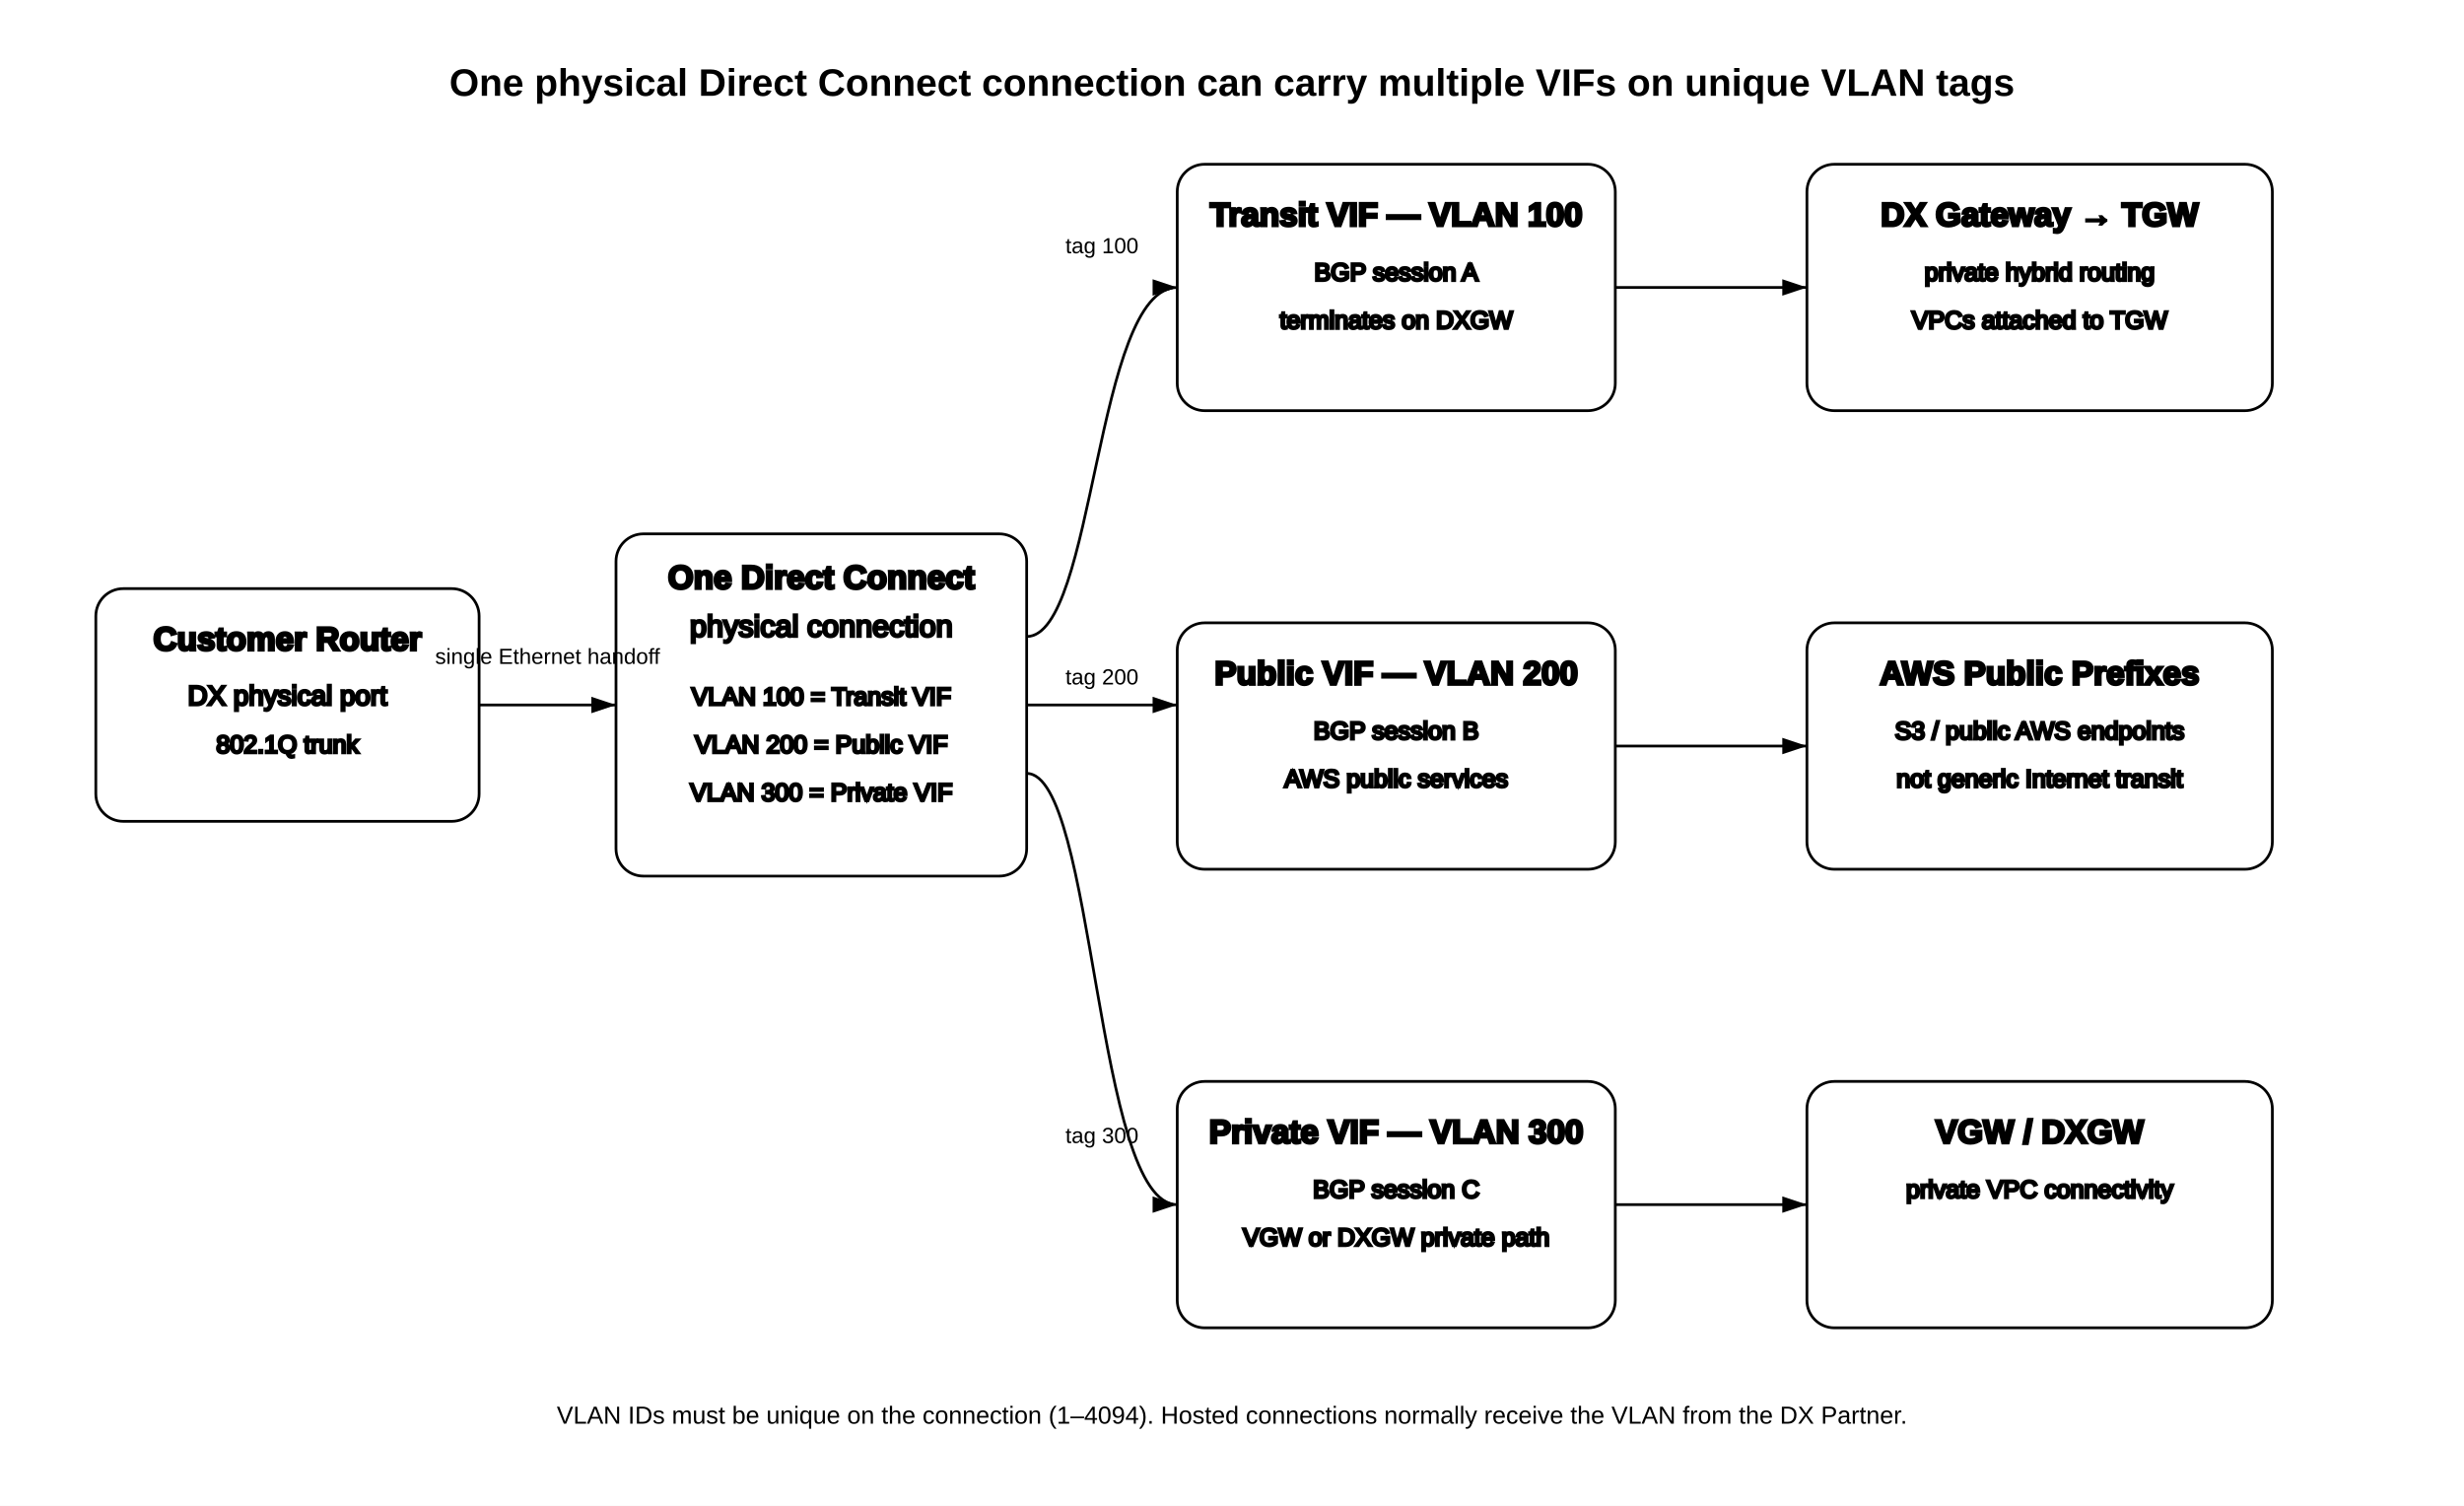
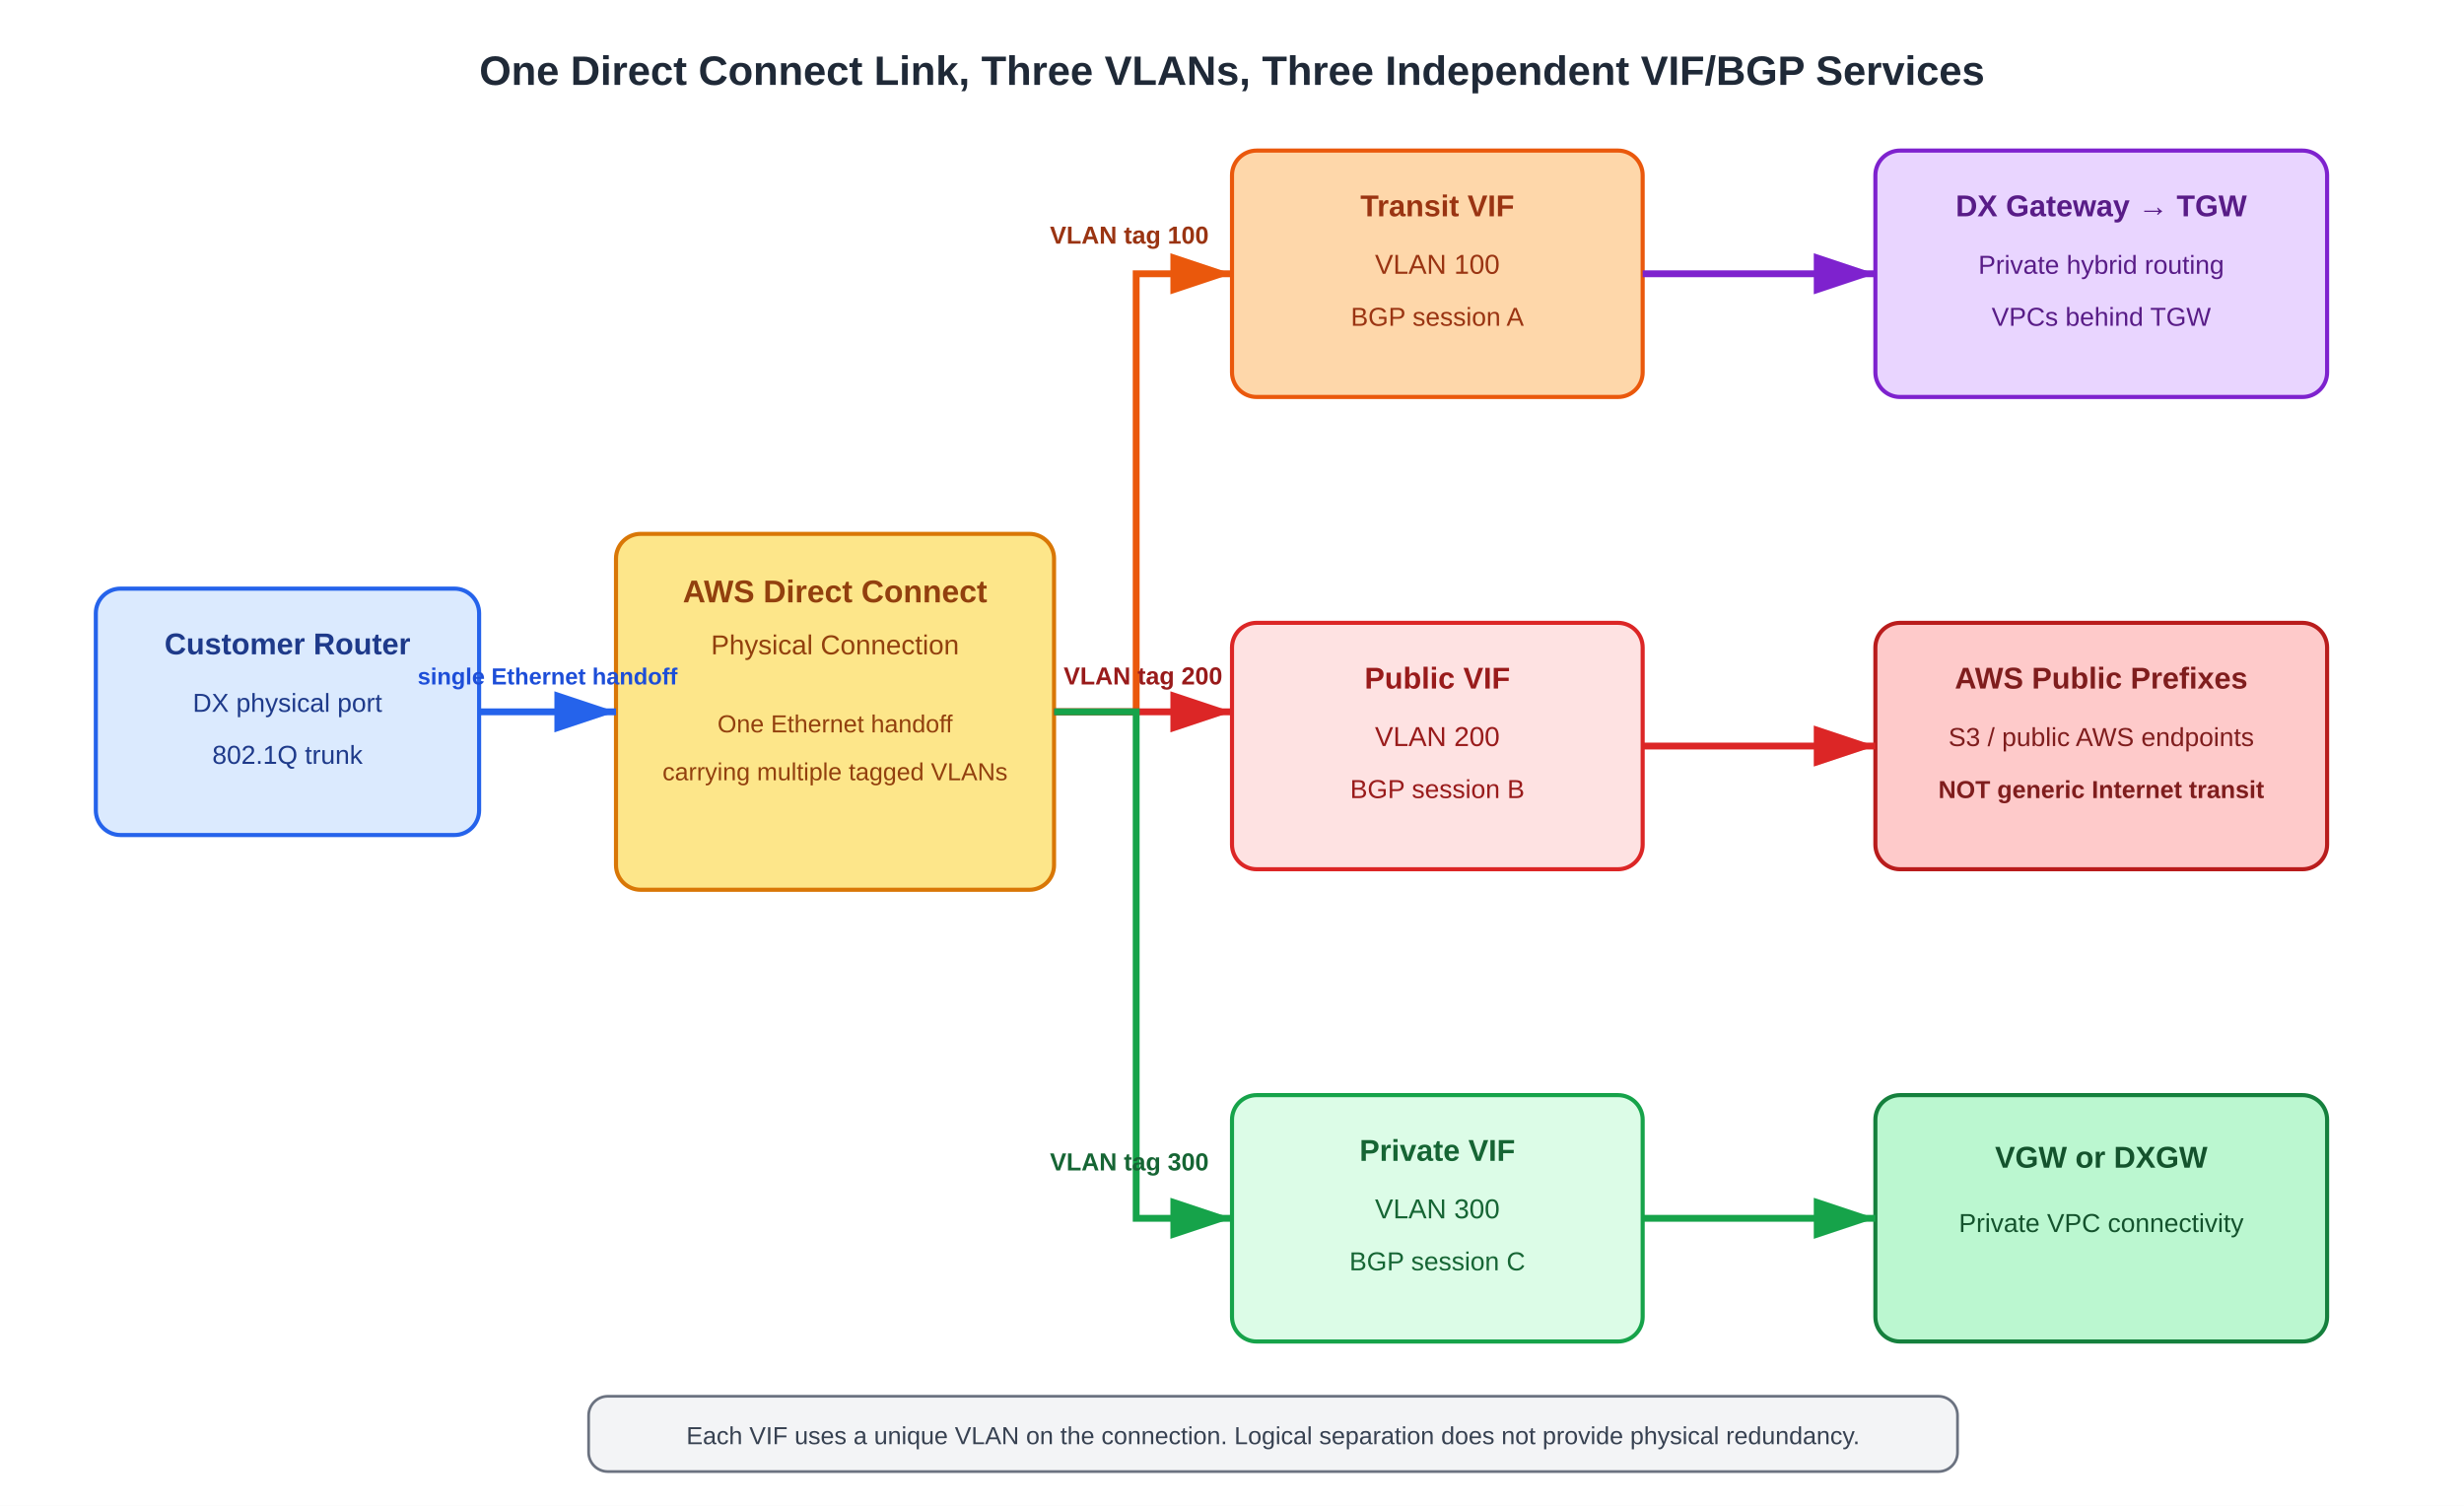
<svg xmlns="http://www.w3.org/2000/svg" width="1800" height="1100" viewBox="0 0 1800 1100">
  <defs>
-     <marker id="a" markerWidth="10" markerHeight="10" refX="9" refY="3" orient="auto">
-       <path d="M0,0 L0,6 L9,3 z" fill="black" />
+     <marker id="blue" markerWidth="10" markerHeight="10" refX="9" refY="3" orient="auto">
+       <path d="M0,0 L0,6 L9,3 z" fill="#2563eb" />
+     </marker>
+     <marker id="orange" markerWidth="10" markerHeight="10" refX="9" refY="3" orient="auto">
+       <path d="M0,0 L0,6 L9,3 z" fill="#ea580c" />
+     </marker>
+     <marker id="red" markerWidth="10" markerHeight="10" refX="9" refY="3" orient="auto">
+       <path d="M0,0 L0,6 L9,3 z" fill="#dc2626" />
+     </marker>
+     <marker id="green" markerWidth="10" markerHeight="10" refX="9" refY="3" orient="auto">
+       <path d="M0,0 L0,6 L9,3 z" fill="#16a34a" />
+     </marker>
+     <marker id="purple" markerWidth="10" markerHeight="10" refX="9" refY="3" orient="auto">
+       <path d="M0,0 L0,6 L9,3 z" fill="#7e22ce" />
    </marker>
  </defs>
-   <rect width="1800" height="1100" fill="white" />
-   <g font-family="Arial" fill="none" stroke="black" stroke-width="2">
-     <rect x="70" y="430" width="280" height="170" rx="20" />
-     <text x="210" y="475" text-anchor="middle" fill="black" font-size="24" font-weight="bold">Customer Router</text>
-     <text x="210" y="515" text-anchor="middle" fill="black" font-size="20">DX physical port</text>
-     <text x="210" y="550" text-anchor="middle" fill="black" font-size="18">802.1Q trunk</text>
-     <rect x="450" y="390" width="300" height="250" rx="20" />
-     <text x="600" y="430" text-anchor="middle" fill="black" font-size="24" font-weight="bold">One Direct Connect</text>
-     <text x="600" y="465" text-anchor="middle" fill="black" font-size="22">physical connection</text>
-     <text x="600" y="515" text-anchor="middle" fill="black" font-size="18">VLAN 100 = Transit VIF</text>
-     <text x="600" y="550" text-anchor="middle" fill="black" font-size="18">VLAN 200 = Public VIF</text>
-     <text x="600" y="585" text-anchor="middle" fill="black" font-size="18">VLAN 300 = Private VIF</text>
-     <rect x="860" y="120" width="320" height="180" rx="20" />
-     <text x="1020" y="165" text-anchor="middle" fill="black" font-size="24" font-weight="bold">Transit VIF — VLAN 100</text>
-     <text x="1020" y="205" text-anchor="middle" fill="black" font-size="18">BGP session A</text>
-     <text x="1020" y="240" text-anchor="middle" fill="black" font-size="18">terminates on DXGW</text>
-     <rect x="1320" y="120" width="340" height="180" rx="20" />
-     <text x="1490" y="165" text-anchor="middle" fill="black" font-size="24" font-weight="bold">DX Gateway → TGW</text>
-     <text x="1490" y="205" text-anchor="middle" fill="black" font-size="18">private hybrid routing</text>
-     <text x="1490" y="240" text-anchor="middle" fill="black" font-size="18">VPCs attached to TGW</text>
-     <rect x="860" y="455" width="320" height="180" rx="20" />
-     <text x="1020" y="500" text-anchor="middle" fill="black" font-size="24" font-weight="bold">Public VIF — VLAN 200</text>
-     <text x="1020" y="540" text-anchor="middle" fill="black" font-size="18">BGP session B</text>
-     <text x="1020" y="575" text-anchor="middle" fill="black" font-size="18">AWS public services</text>
-     <rect x="1320" y="455" width="340" height="180" rx="20" />
-     <text x="1490" y="500" text-anchor="middle" fill="black" font-size="24" font-weight="bold">AWS Public Prefixes</text>
-     <text x="1490" y="540" text-anchor="middle" fill="black" font-size="18">S3 / public AWS endpoints</text>
-     <text x="1490" y="575" text-anchor="middle" fill="black" font-size="18">not generic Internet transit</text>
-     <rect x="860" y="790" width="320" height="180" rx="20" />
-     <text x="1020" y="835" text-anchor="middle" fill="black" font-size="24" font-weight="bold">Private VIF — VLAN 300</text>
-     <text x="1020" y="875" text-anchor="middle" fill="black" font-size="18">BGP session C</text>
-     <text x="1020" y="910" text-anchor="middle" fill="black" font-size="18">VGW or DXGW private path</text>
-     <rect x="1320" y="790" width="340" height="180" rx="20" />
-     <text x="1490" y="835" text-anchor="middle" fill="black" font-size="24" font-weight="bold">VGW / DXGW</text>
-     <text x="1490" y="875" text-anchor="middle" fill="black" font-size="18">private VPC connectivity</text>
-     <path d="M350 515 H450" marker-end="url(#a)" />
-     <path d="M750 465 C800 465 800 210 860 210" marker-end="url(#a)" />
-     <path d="M750 515 H860" marker-end="url(#a)" />
-     <path d="M750 565 C800 565 800 880 860 880" marker-end="url(#a)" />
-     <path d="M1180 210 H1320" marker-end="url(#a)" />
-     <path d="M1180 545 H1320" marker-end="url(#a)" />
-     <path d="M1180 880 H1320" marker-end="url(#a)" />
-   </g>
-   <g font-family="Arial" fill="black">
-     <text x="900" y="70" text-anchor="middle" font-size="28" font-weight="bold">One physical Direct Connect connection can carry multiple VIFs on unique VLAN tags</text>
-     <text x="400" y="485" text-anchor="middle" font-size="16">single Ethernet handoff</text>
-     <text x="805" y="185" text-anchor="middle" font-size="16">tag 100</text>
-     <text x="805" y="500" text-anchor="middle" font-size="16">tag 200</text>
-     <text x="805" y="835" text-anchor="middle" font-size="16">tag 300</text>
-     <text x="900" y="1040" text-anchor="middle" font-size="18">VLAN IDs must be unique on the connection (1–4094). Hosted connections normally receive the VLAN from the DX Partner.</text>
+   <rect width="1800" height="1100" fill="#ffffff" />
+   <g font-family="Arial,Helvetica,sans-serif">
+     <text x="900" y="62" text-anchor="middle" font-size="30" font-weight="700" fill="#1f2937">One Direct Connect Link, Three VLANs, Three Independent VIF/BGP Services</text>
+     <rect x="70" y="430" width="280" height="180" rx="18" fill="#dbeafe" stroke="#2563eb" stroke-width="3" />
+     <text x="210" y="478" text-anchor="middle" font-size="22" font-weight="700" fill="#1e3a8a">Customer Router</text>
+     <text x="210" y="520" text-anchor="middle" font-size="19" fill="#1e3a8a">DX physical port</text>
+     <text x="210" y="558" text-anchor="middle" font-size="19" fill="#1e3a8a">802.1Q trunk</text>
+     <rect x="450" y="390" width="320" height="260" rx="18" fill="#fde68a" stroke="#d97706" stroke-width="3" />
+     <text x="610" y="440" text-anchor="middle" font-size="23" font-weight="700" fill="#92400e">AWS Direct Connect</text>
+     <text x="610" y="478" text-anchor="middle" font-size="20" fill="#92400e">Physical Connection</text>
+     <text x="610" y="535" text-anchor="middle" font-size="18" fill="#92400e">One Ethernet handoff</text>
+     <text x="610" y="570" text-anchor="middle" font-size="18" fill="#92400e">carrying multiple tagged VLANs</text>
+     <rect x="900" y="110" width="300" height="180" rx="18" fill="#fed7aa" stroke="#ea580c" stroke-width="3" />
+     <text x="1050" y="158" text-anchor="middle" font-size="22" font-weight="700" fill="#9a3412">Transit VIF</text>
+     <text x="1050" y="200" text-anchor="middle" font-size="20" fill="#9a3412">VLAN 100</text>
+     <text x="1050" y="238" text-anchor="middle" font-size="19" fill="#9a3412">BGP session A</text>
+     <rect x="1370" y="110" width="330" height="180" rx="18" fill="#e9d5ff" stroke="#7e22ce" stroke-width="3" />
+     <text x="1535" y="158" text-anchor="middle" font-size="22" font-weight="700" fill="#581c87">DX Gateway → TGW</text>
+     <text x="1535" y="200" text-anchor="middle" font-size="19" fill="#581c87">Private hybrid routing</text>
+     <text x="1535" y="238" text-anchor="middle" font-size="19" fill="#581c87">VPCs behind TGW</text>
+     <rect x="900" y="455" width="300" height="180" rx="18" fill="#fee2e2" stroke="#dc2626" stroke-width="3" />
+     <text x="1050" y="503" text-anchor="middle" font-size="22" font-weight="700" fill="#991b1b">Public VIF</text>
+     <text x="1050" y="545" text-anchor="middle" font-size="20" fill="#991b1b">VLAN 200</text>
+     <text x="1050" y="583" text-anchor="middle" font-size="19" fill="#991b1b">BGP session B</text>
+     <rect x="1370" y="455" width="330" height="180" rx="18" fill="#fecaca" stroke="#b91c1c" stroke-width="3" />
+     <text x="1535" y="503" text-anchor="middle" font-size="22" font-weight="700" fill="#7f1d1d">AWS Public Prefixes</text>
+     <text x="1535" y="545" text-anchor="middle" font-size="19" fill="#7f1d1d">S3 / public AWS endpoints</text>
+     <text x="1535" y="583" text-anchor="middle" font-size="18" font-weight="700" fill="#7f1d1d">NOT generic Internet transit</text>
+     <rect x="900" y="800" width="300" height="180" rx="18" fill="#dcfce7" stroke="#16a34a" stroke-width="3" />
+     <text x="1050" y="848" text-anchor="middle" font-size="22" font-weight="700" fill="#166534">Private VIF</text>
+     <text x="1050" y="890" text-anchor="middle" font-size="20" fill="#166534">VLAN 300</text>
+     <text x="1050" y="928" text-anchor="middle" font-size="19" fill="#166534">BGP session C</text>
+     <rect x="1370" y="800" width="330" height="180" rx="18" fill="#bbf7d0" stroke="#15803d" stroke-width="3" />
+     <text x="1535" y="853" text-anchor="middle" font-size="22" font-weight="700" fill="#14532d">VGW or DXGW</text>
+     <text x="1535" y="900" text-anchor="middle" font-size="19" fill="#14532d">Private VPC connectivity</text>
+     <path d="M350 520 H450" fill="none" stroke="#2563eb" stroke-width="5" marker-end="url(#blue)" />
+     <path d="M770 520 H830 V200 H900" fill="none" stroke="#ea580c" stroke-width="5" marker-end="url(#orange)" />
+     <path d="M770 520 H900" fill="none" stroke="#dc2626" stroke-width="5" marker-end="url(#red)" />
+     <path d="M770 520 H830 V890 H900" fill="none" stroke="#16a34a" stroke-width="5" marker-end="url(#green)" />
+     <path d="M1200 200 H1370" fill="none" stroke="#7e22ce" stroke-width="5" marker-end="url(#purple)" />
+     <path d="M1200 545 H1370" fill="none" stroke="#dc2626" stroke-width="5" marker-end="url(#red)" />
+     <path d="M1200 890 H1370" fill="none" stroke="#16a34a" stroke-width="5" marker-end="url(#green)" />
+     <text x="400" y="500" text-anchor="middle" font-size="17" font-weight="700" fill="#1d4ed8">single Ethernet handoff</text>
+     <text x="825" y="178" text-anchor="middle" font-size="18" font-weight="700" fill="#9a3412">VLAN tag 100</text>
+     <text x="835" y="500" text-anchor="middle" font-size="18" font-weight="700" fill="#991b1b">VLAN tag 200</text>
+     <text x="825" y="855" text-anchor="middle" font-size="18" font-weight="700" fill="#166534">VLAN tag 300</text>
+     <rect x="430" y="1020" width="1000" height="55" rx="14" fill="#f3f4f6" stroke="#6b7280" stroke-width="2" />
+     <text x="930" y="1055" text-anchor="middle" font-size="18" fill="#374151">Each VIF uses a unique VLAN on the connection. Logical separation does not provide physical redundancy.</text>
  </g>
</svg>
